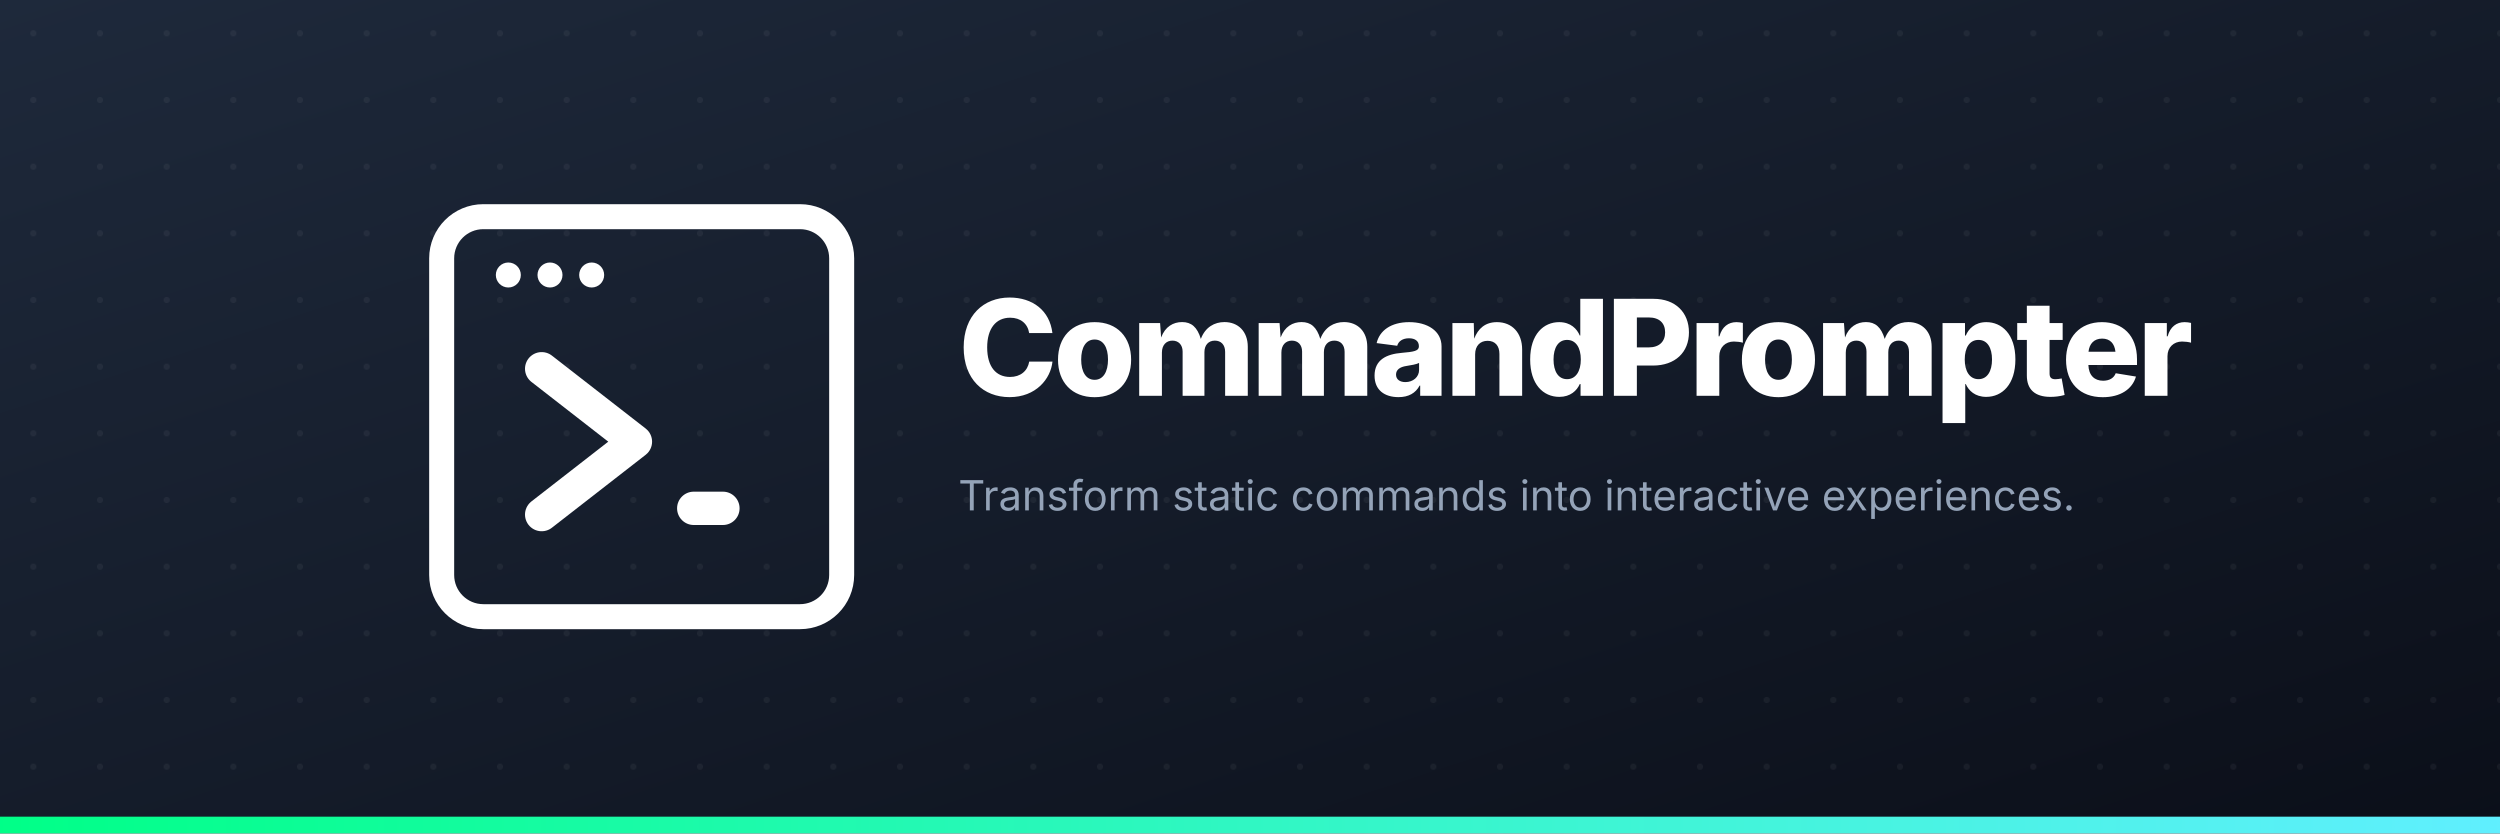
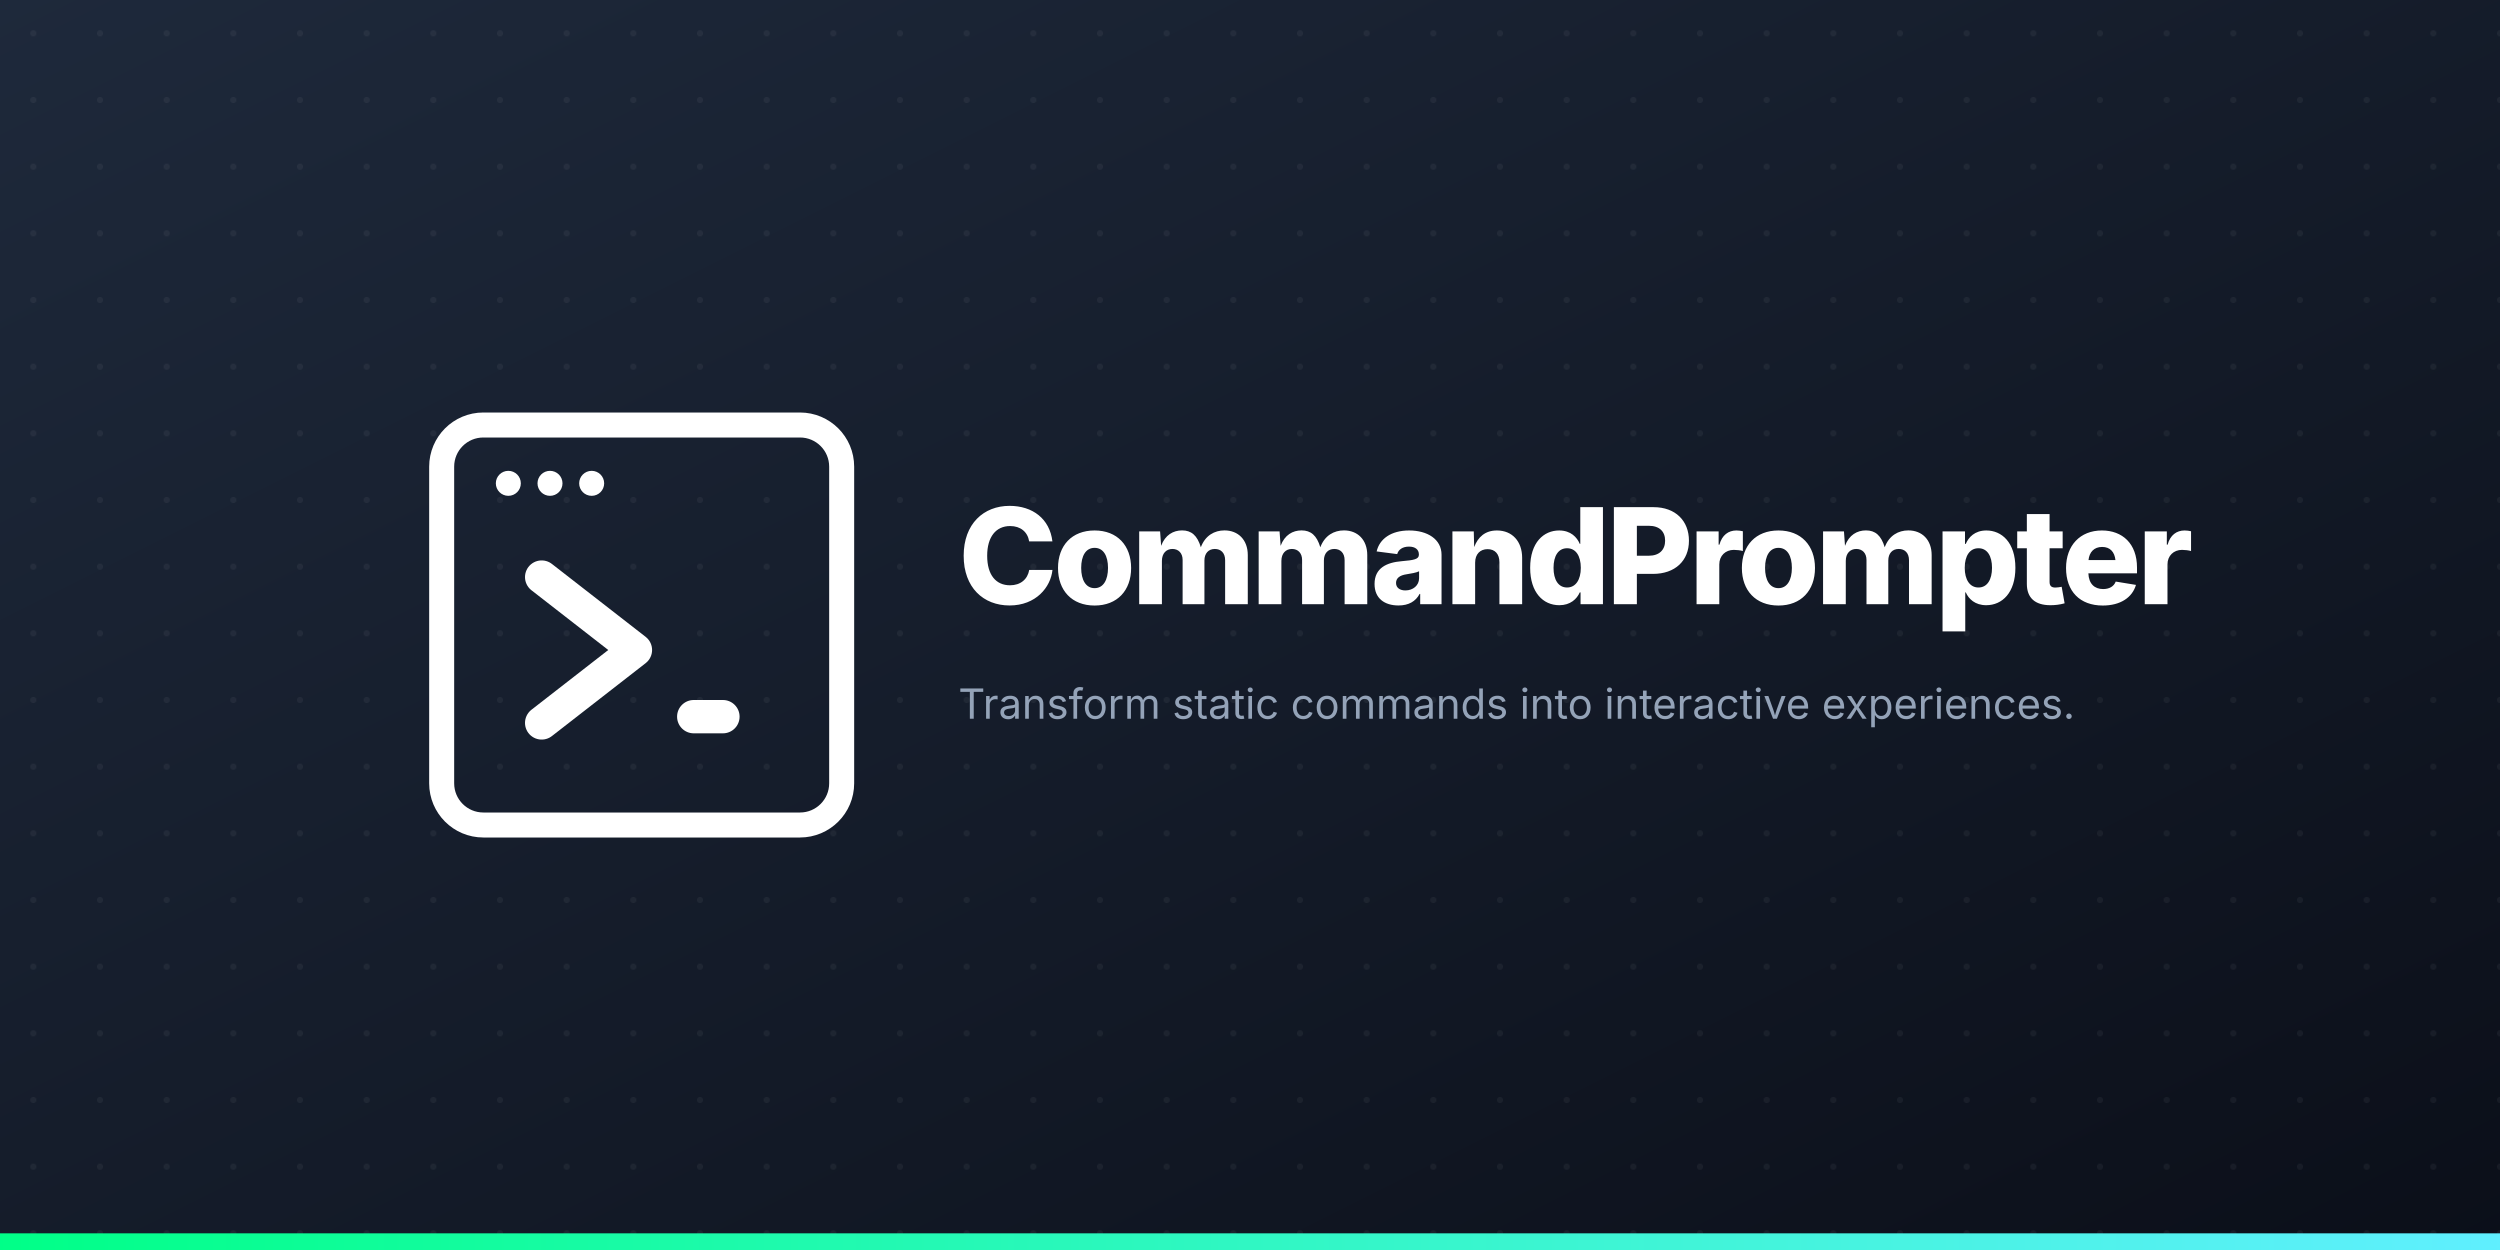
- <svg xmlns="http://www.w3.org/2000/svg" viewBox="0 0 1200 400" width="100%" height="100%">
+ <svg xmlns="http://www.w3.org/2000/svg" viewBox="0 0 1200 600" width="100%" height="100%">
  <defs>
    <linearGradient id="bg-grad" x1="0%" y1="0%" x2="100%" y2="100%">
      <stop offset="0%" stop-color="#1E293B" />
      <stop offset="100%" stop-color="#0B0F19" />
    </linearGradient>
    <linearGradient id="neon-grad" x1="0%" y1="0%" x2="100%" y2="0%">
      <stop offset="0%" stop-color="#00FF87" />
      <stop offset="100%" stop-color="#60EFFF" />
    </linearGradient>
    <pattern id="dot-grid" width="32" height="32" patternUnits="userSpaceOnUse">
      <circle cx="16" cy="16" r="1.5" fill="#FFFFFF" opacity="0.05" />
    </pattern>
  </defs>
-   <rect width="1200" height="400" fill="url(#bg-grad)" />
-   <rect width="1200" height="400" fill="url(#dot-grid)" />
-   <rect y="392" width="1200" height="8" fill="url(#neon-grad)" />
-   <g transform="translate(180, 72) scale(0.5)" color="#FFFFFF">
+   <rect width="1200" height="600" fill="url(#bg-grad)" />
+   <rect width="1200" height="600" fill="url(#dot-grid)" />
+   <rect y="592" width="1200" height="8" fill="url(#neon-grad)" />
+   <g transform="translate(180, 172) scale(0.5)" color="#FFFFFF">
    <rect x="64" y="64" width="384" height="384" rx="40" fill="none" stroke="currentColor" stroke-width="24" />
    <g fill="currentColor">
      <circle cx="128" cy="120" r="12" />
      <circle cx="168" cy="120" r="12" />
      <circle cx="208" cy="120" r="12" />
    </g>
    <g fill="none" stroke="currentColor" stroke-width="32" stroke-linecap="round" stroke-linejoin="round">
      <path d="M 160,210 L 250,280 L 160,350" />
    </g>
    <rect x="290" y="328" width="60" height="32" rx="16" fill="currentColor" />
  </g>
  <g font-family="Inter, -apple-system, BlinkMacSystemFont, 'Segoe UI', Roboto, sans-serif">
-     <text x="460" y="190" font-size="64" font-weight="800" fill="#FFFFFF" letter-spacing="-2px">CommandPrompter</text>
-     <text x="460" y="245" font-size="20" font-weight="400" fill="#94A3B8">Transform static commands into interactive experiences.</text>
+     <text x="460" y="290" font-size="64" font-weight="800" fill="#FFFFFF" letter-spacing="-2px">CommandPrompter</text>
+     <text x="460" y="345" font-size="20" font-weight="400" fill="#94A3B8">Transform static commands into interactive experiences.</text>
  </g>
</svg>
